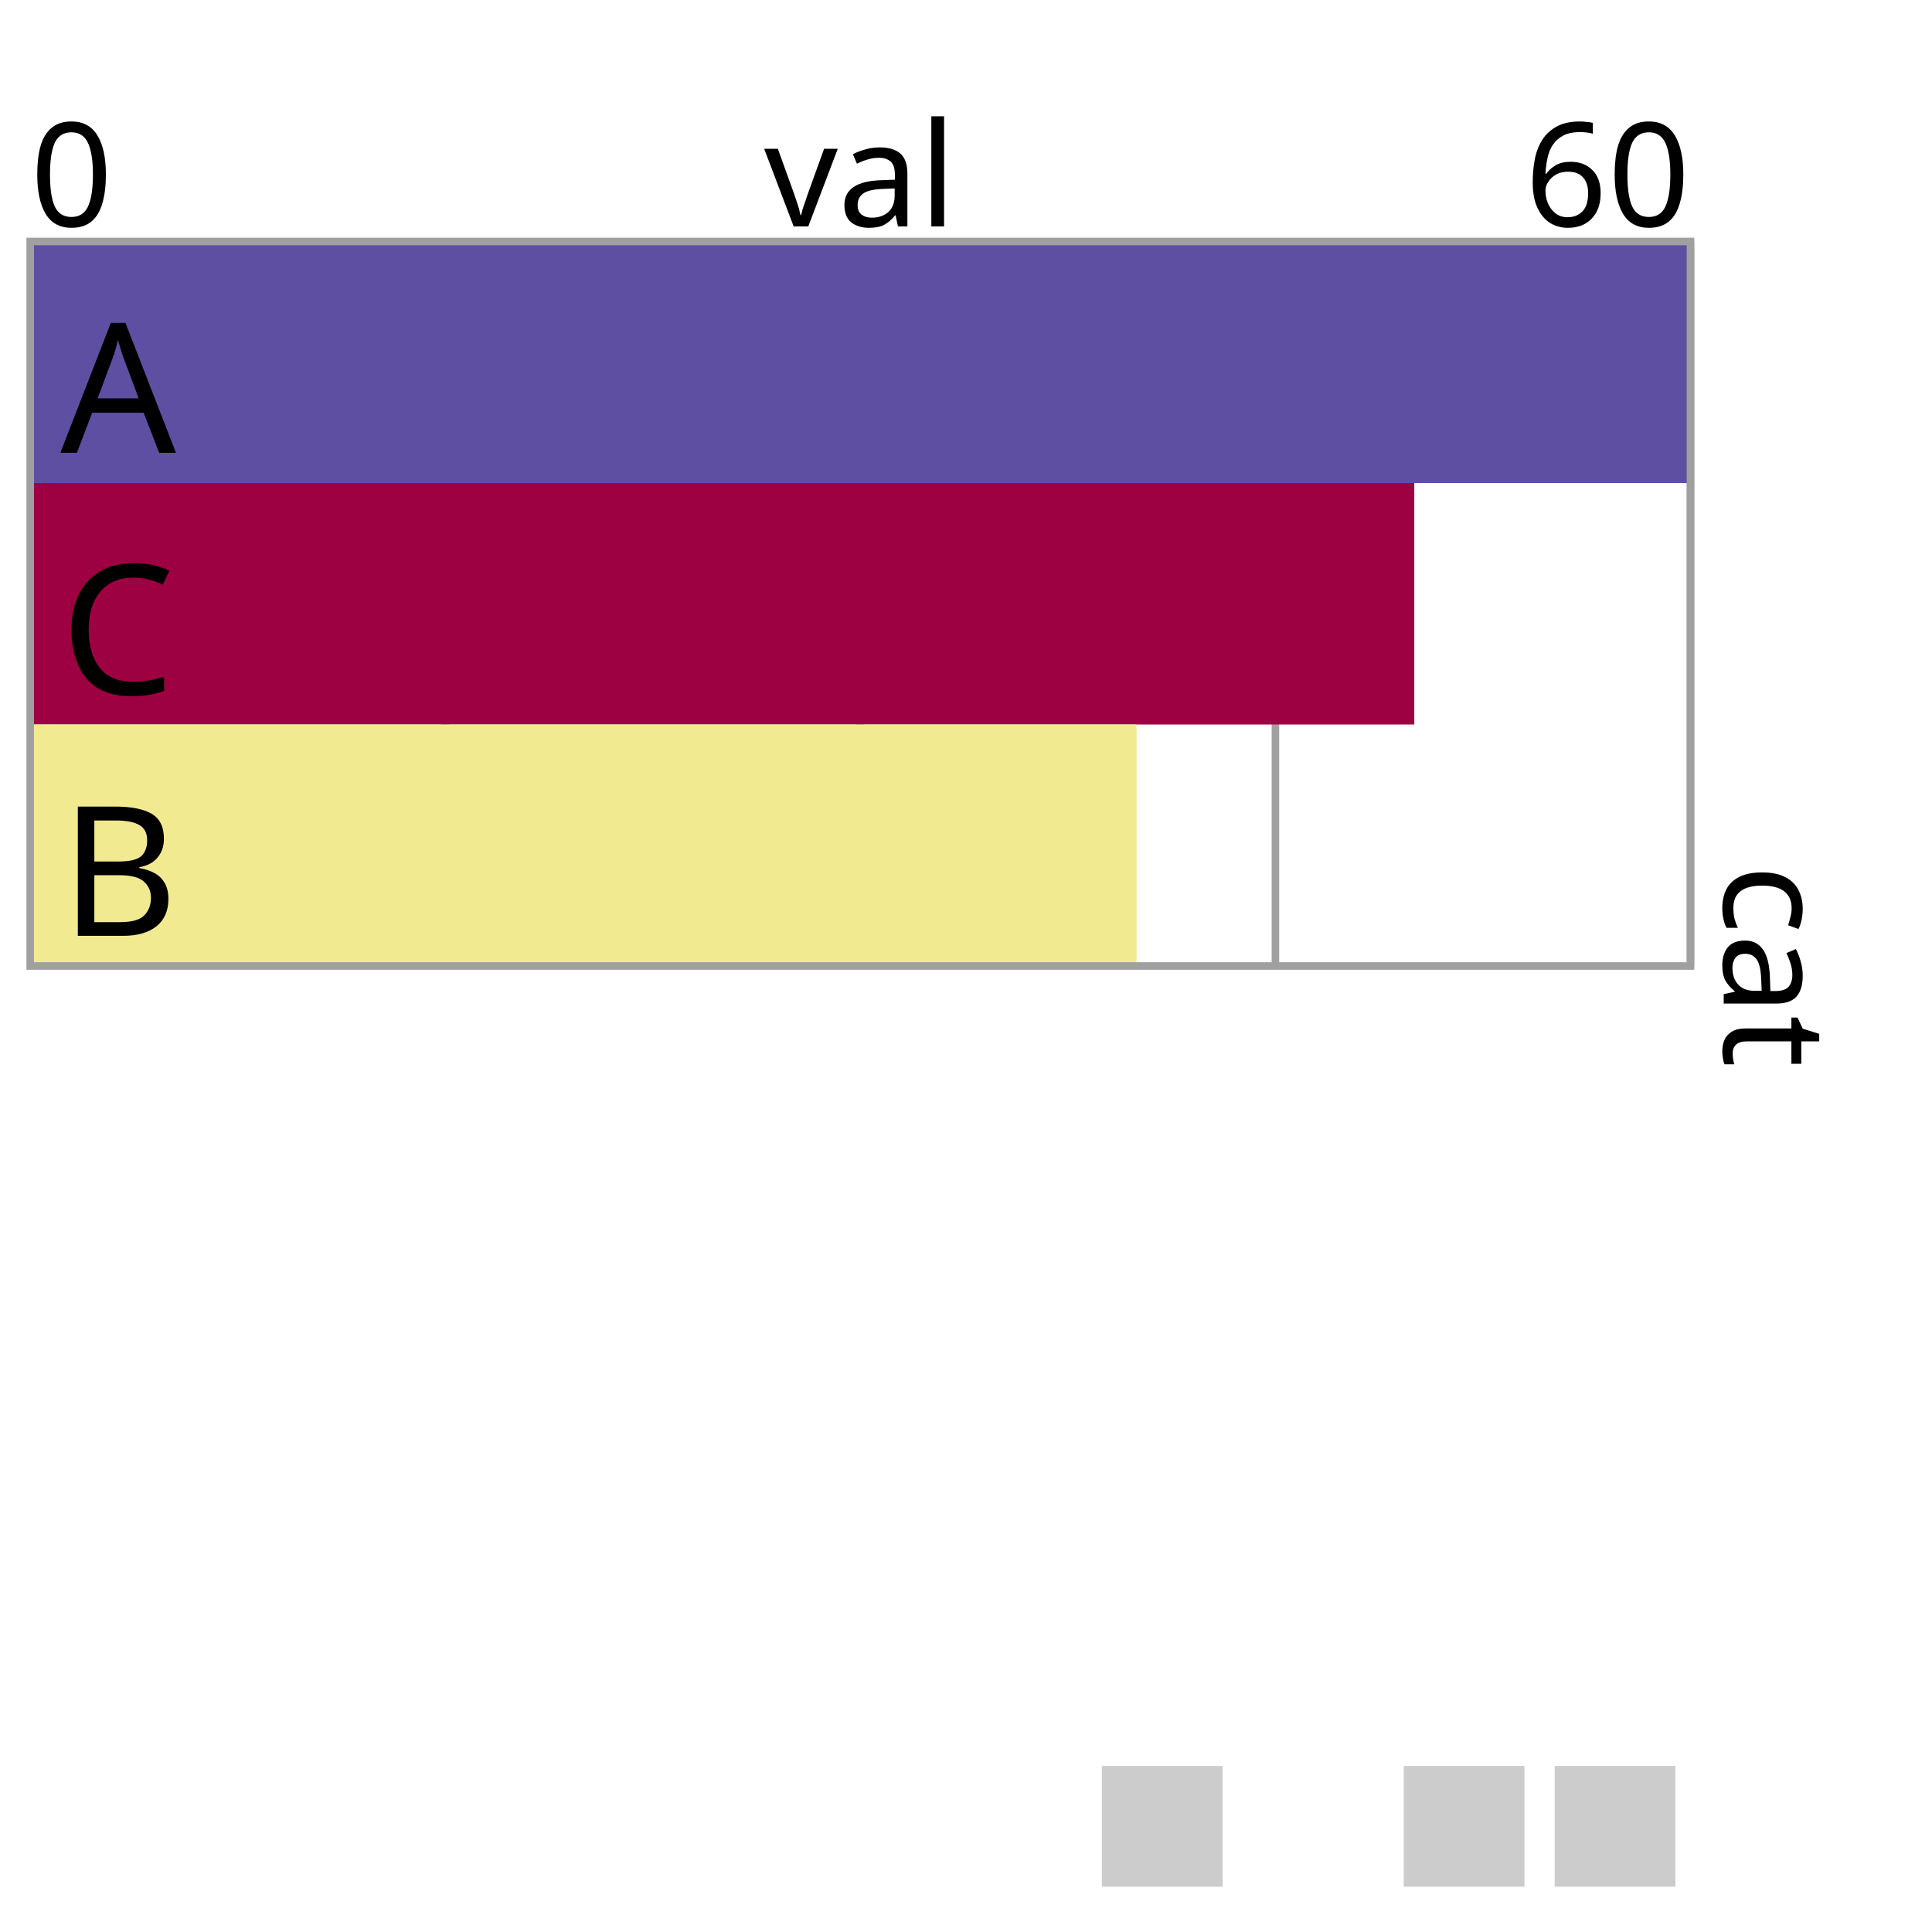
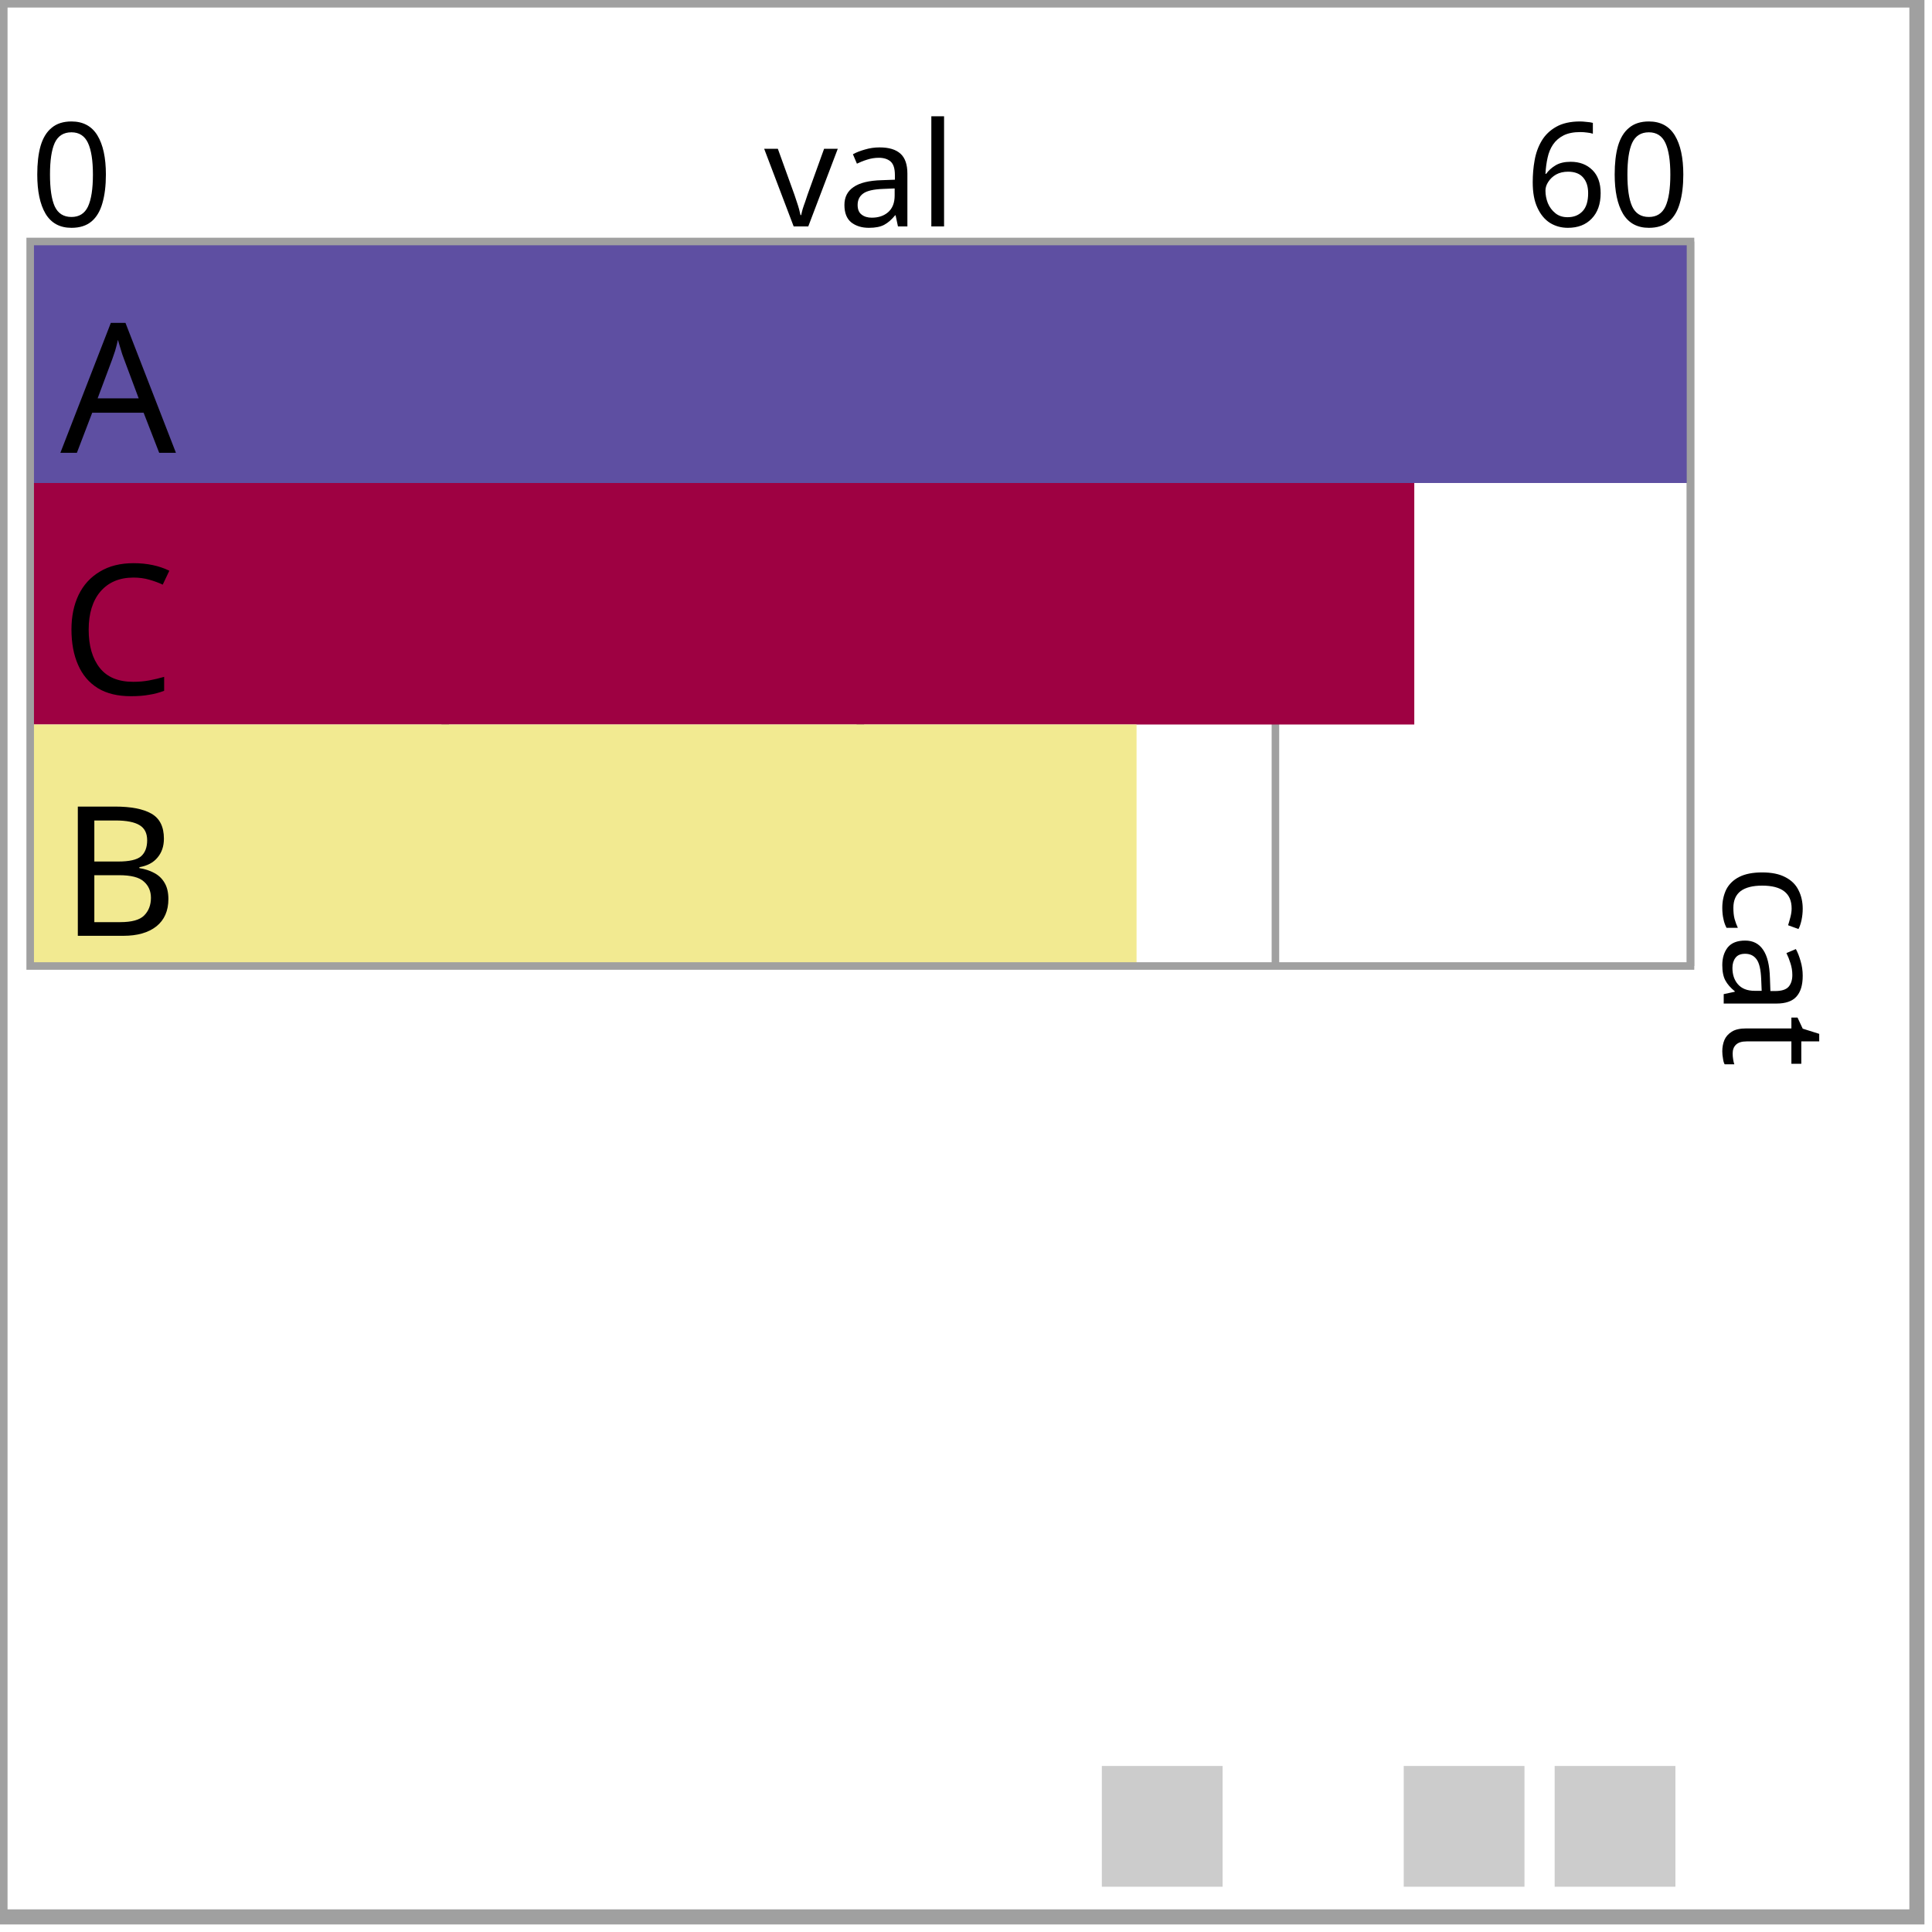
<svg xmlns="http://www.w3.org/2000/svg" id="histop_TESTID" x="0" y="0" width="128" height="128">
  <rect x="0" y="0" width="128" height="128" fill="#ffffff" />
  <line x1="29.5" y1="16.0" x2="29.5" y2="64.0" stroke="#a0a0a0" stroke-width="0.5" />
  <line x1="57.0" y1="16.0" x2="57.0" y2="64.0" stroke="#a0a0a0" stroke-width="0.5" />
  <line x1="84.5" y1="16.0" x2="84.5" y2="64.0" stroke="#a0a0a0" stroke-width="0.5" />
  <line x1="112.0" y1="16.0" x2="112.0" y2="64.0" stroke="#a0a0a0" stroke-width="0.5" />
  <rect x="2.0" y="16.0" width="110.0" height="16.0" fill="#5e4fa2" stroke="none" />
  <rect x="2.0" y="32.0" width="91.7" height="16.0" fill="#9e0142" stroke="none" />
  <rect x="2.0" y="48.0" width="73.3" height="16.0" fill="#f2ea91" stroke="none" />
  <text x="4" text-anchor="start" y="30" font-family="'Noto Sans', sans-serif" fill="#000000" font-size="12px">A</text>
  <text x="4" text-anchor="start" y="46" font-family="'Noto Sans', sans-serif" fill="#000000" font-size="12px">C</text>
  <text x="4" text-anchor="start" y="62" font-family="'Noto Sans', sans-serif" fill="#000000" font-size="12px">B</text>
  <rect x="2.0" y="16.0" width="110.0" height="48.0" stroke="#a0a0a0" fill="none" stroke-width="0.5" />
  <text x="2" text-anchor="start" y="15" font-family="'Noto Sans', sans-serif" fill="#000000" font-size="9.6px">0</text>
  <text x="57.0" text-anchor="middle" y="15" font-family="'Noto Sans', sans-serif" fill="#000000" font-size="9.6px">val</text>
  <text x="112" text-anchor="end" y="15" font-family="'Noto Sans', sans-serif" fill="#000000" font-size="9.6px">60</text>
  <text x="114.2" text-anchor="middle" y="64.0" font-family="'Noto Sans', sans-serif" fill="#000000" font-size="9.6px" transform="rotate(90,114.2,64.0)">cat</text>
  <rect x="73.0" y="117.0" width="8.0" height="8.0" fill="#cccccc" stroke="none" />
  <rect x="93.0" y="117.0" width="8.0" height="8.0" fill="#cccccc" stroke="none" />
  <rect x="103.0" y="117.0" width="8.0" height="8.0" fill="#cccccc" stroke="none" />
+   <rect x="0" y="0" width="127" height="127" fill="none" stroke="#a0a0a0" stroke-width="1" />
</svg>
